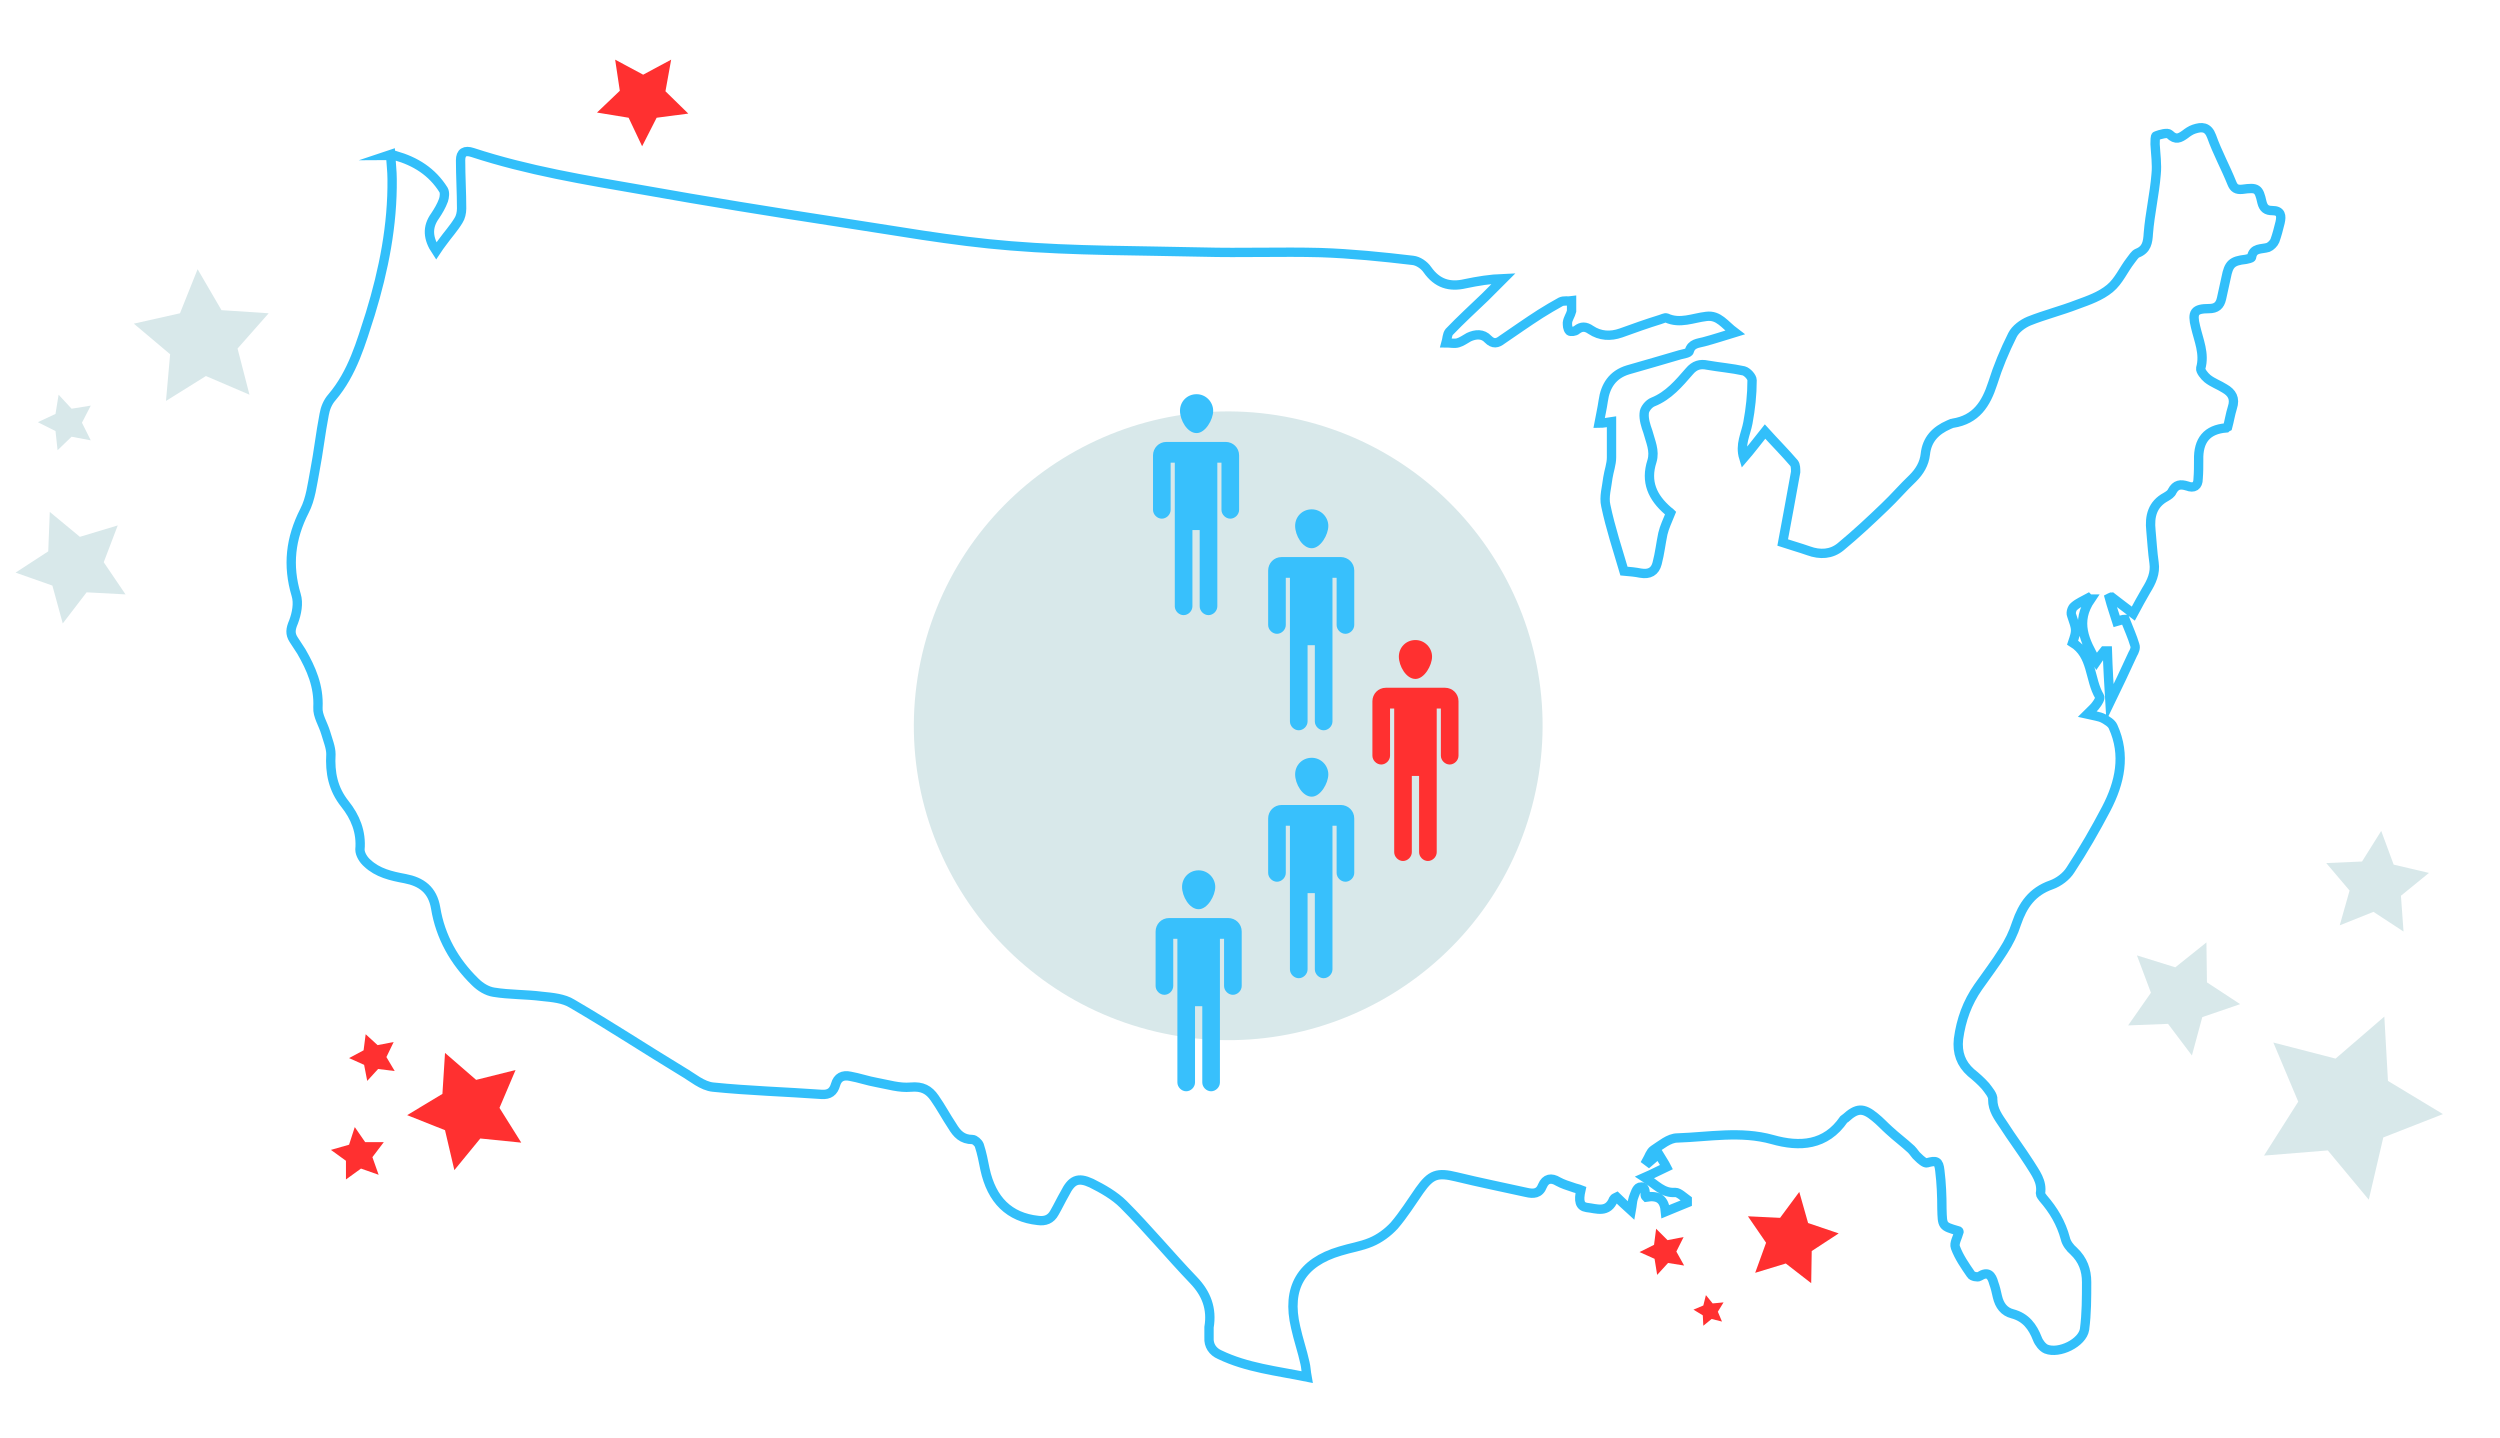
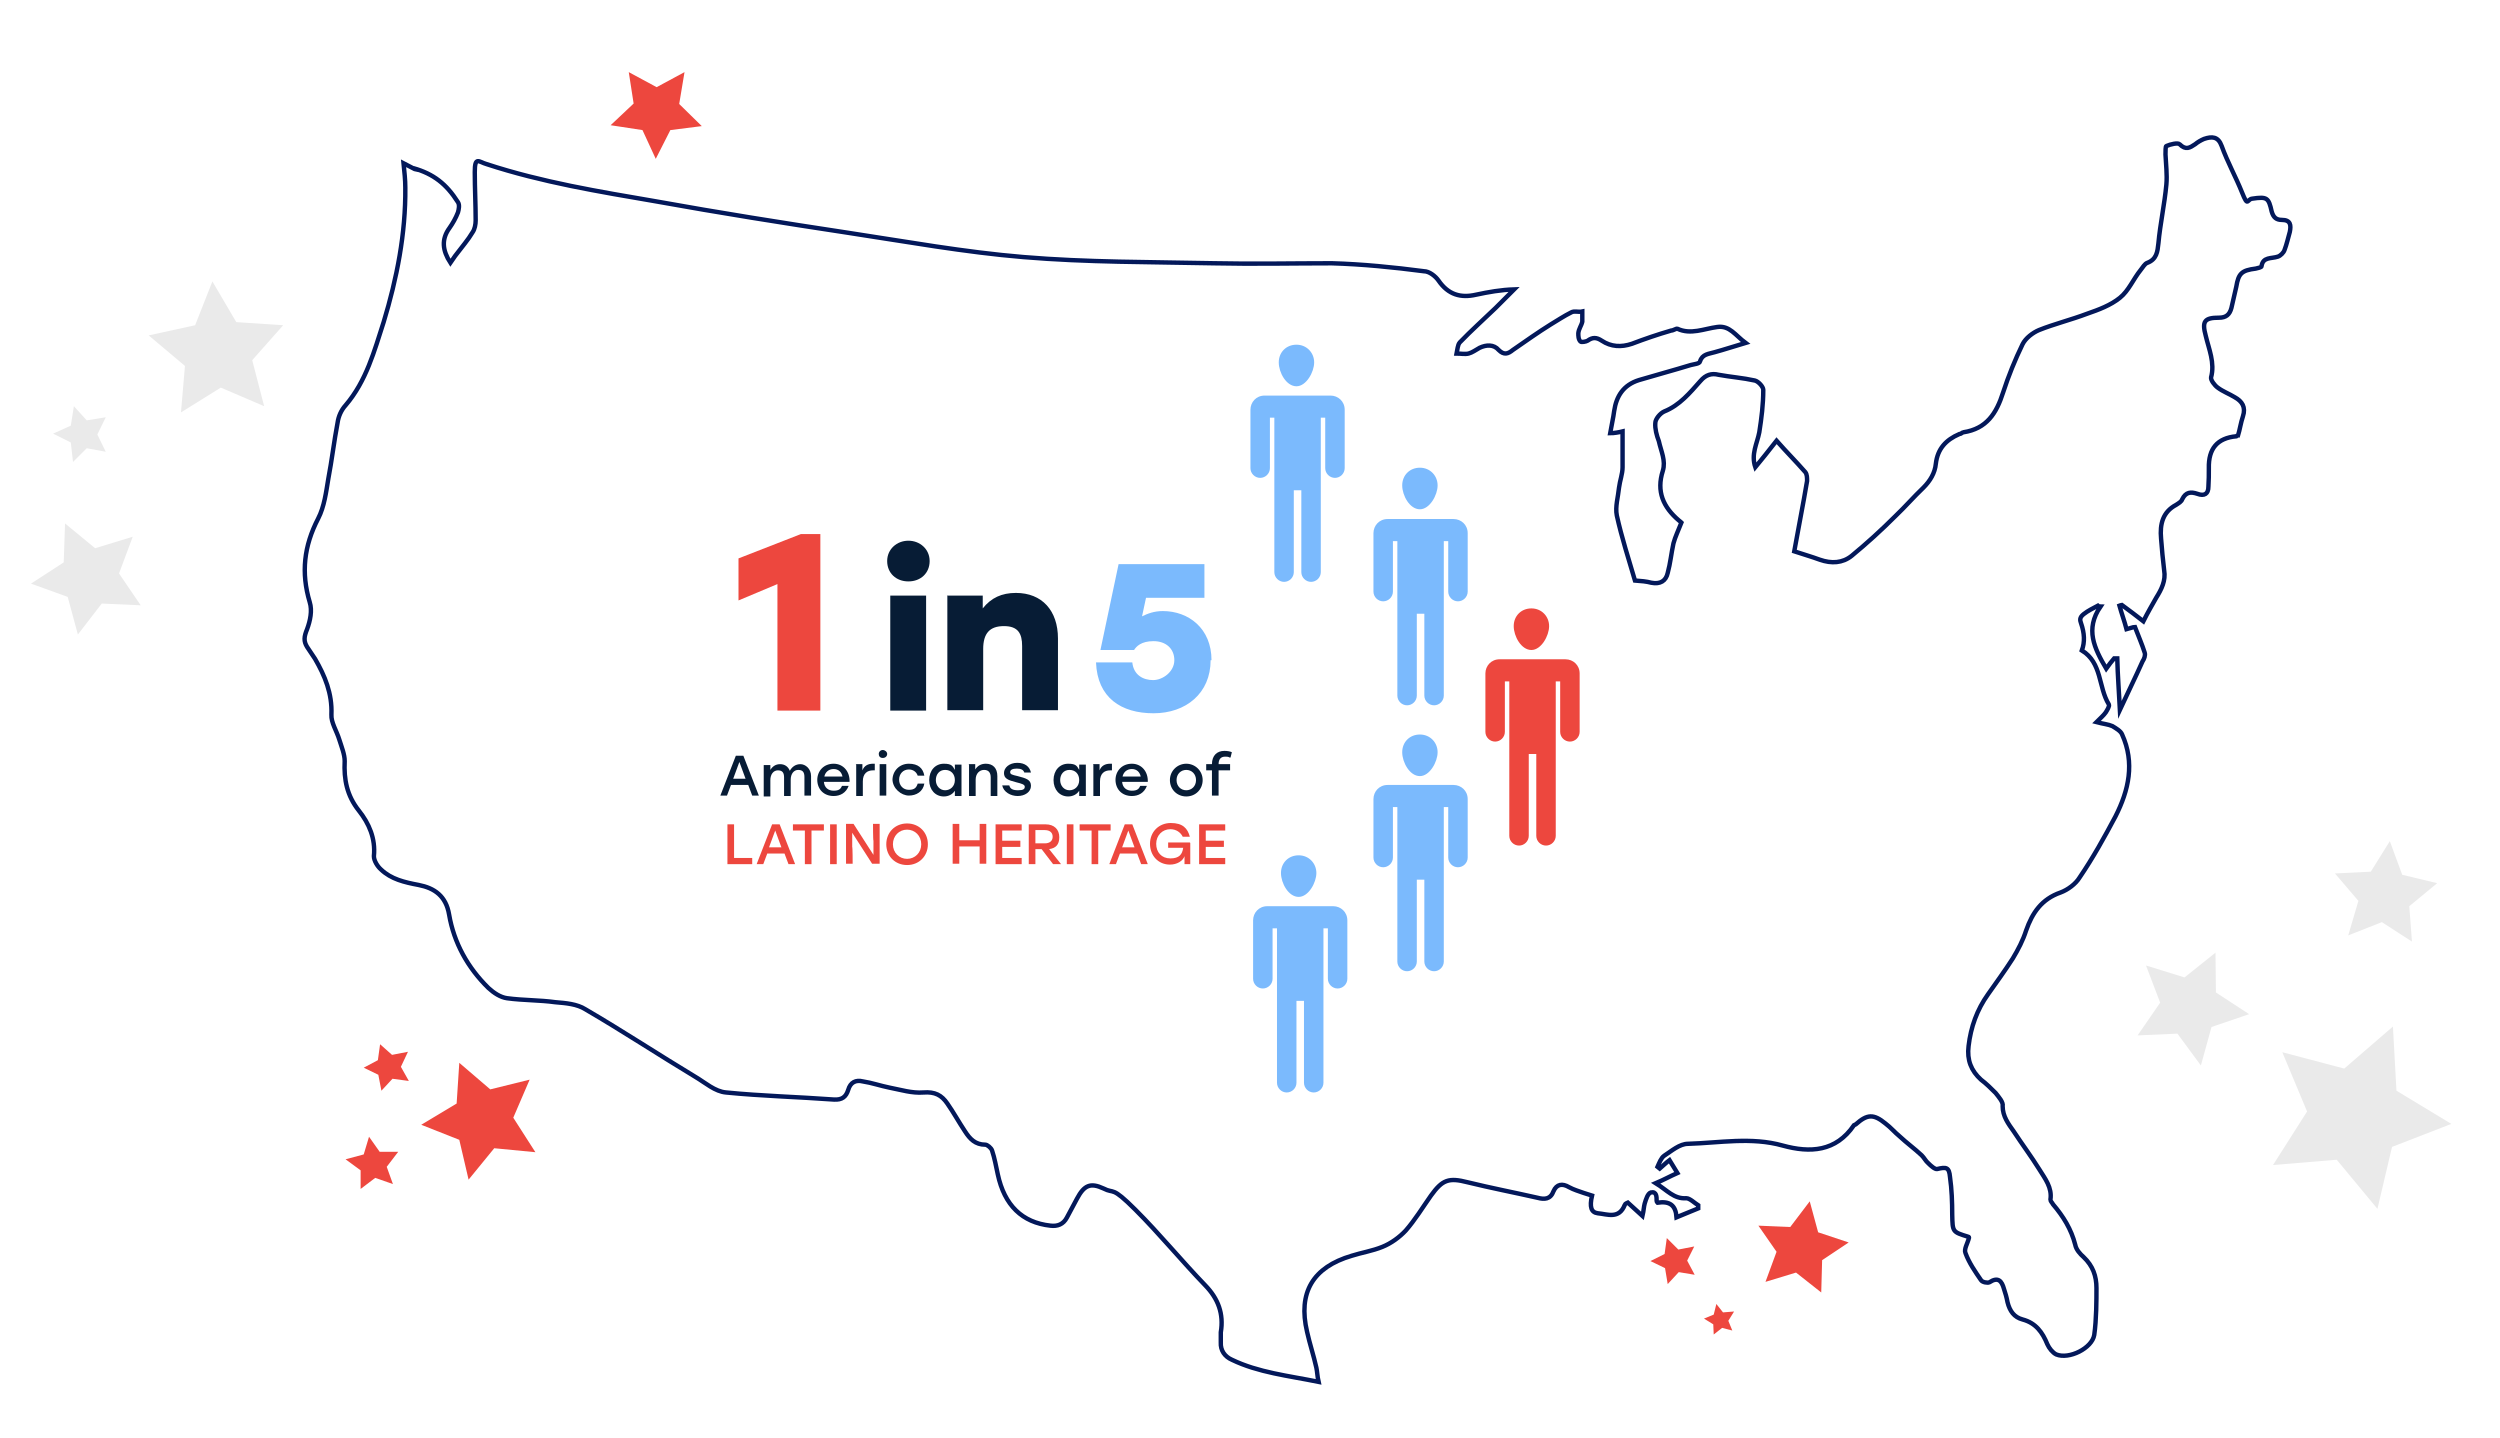
- <svg xmlns="http://www.w3.org/2000/svg" id="Layer_2" version="1.1" viewBox="0 0 482 277.1">
+ <svg xmlns="http://www.w3.org/2000/svg" id="Layer_2" version="1.1" viewBox="0 0 565 324.8">
  <defs>
    <style>
      .st0 {
-         fill: #38c0fc;
+         fill: #eaeaea;
      }

      .st1 {
-         fill: none;
-         stroke: #32bffa;
-         stroke-miterlimit: 10;
-         stroke-width: 1.8px;
+         isolation: isolate;
      }

      .st2 {
-         fill: #ff3030;
+         fill: #071c35;
      }

      .st3 {
-         fill: #d8e8ea;
+         fill: #7bbafd;
+       }
+ 
+       .st4 {
+         fill: #ed473e;
+       }
+ 
+       .st5 {
+         fill: none;
+         stroke: #03185a;
+         stroke-miterlimit: 10;
      }
    </style>
  </defs>
-   <g id="Layer_1-2">
-     <g>
-       <path class="st1" d="M74.7,30c.6,0,1.1-.2,1.5,0,3.9,1.1,7.1,3.1,9.3,6.6.3.5.2,1.4,0,2-.4,1.1-1,2.1-1.6,3-1.6,2.2-1.4,4.4.2,6.8.4-.6.8-1.2,1.2-1.7,1-1.4,2.2-2.7,3.1-4.2.4-.6.6-1.5.6-2.3,0-3.1-.2-6.2-.2-9.3,0-1.5.8-2,2.3-1.5,10.7,3.5,21.7,5.3,32.7,7.2,12.3,2.2,24.7,4.2,37.1,6.1,11.3,1.7,22.6,3.8,34,4.7,12.2,1,24.6.9,36.9,1.2,7.6.2,15.2-.1,22.8.1,5.9.2,11.9.8,17.8,1.5,1,.1,2.2.9,2.8,1.8,1.9,2.7,4.3,3.4,7.3,2.7,2.4-.5,4.8-.9,7.4-1-1.2,1.2-2.4,2.4-3.6,3.6-2.3,2.2-4.7,4.4-6.9,6.7-.4.5-.4,1.4-.6,2.1.8,0,1.6.2,2.3,0,.7-.2,1.4-.7,2.1-1.1,1.3-.6,2.7-.7,3.7.4,1,1,1.8.8,2.7.1,2.5-1.7,4.9-3.4,7.4-5,1.3-.8,2.6-1.6,3.9-2.3.6-.3,1.4-.1,2.1-.2,0,.7,0,1.4,0,2-.2.8-.7,1.4-.8,2.2,0,.5,0,1.2.4,1.6.2.2,1.1.1,1.4-.2.9-.7,1.7-.7,2.7,0,1.8,1.2,3.8,1.3,5.8.6,2.5-.9,5-1.8,7.6-2.6.4-.1.9-.4,1.2-.3,2.6,1.2,5.1,0,7.7-.3,2.4-.3,3.5,1.6,5.5,3.1-2.3.7-4.1,1.3-6,1.8-1.1.3-2.4.3-2.8,1.8-.1.4-1.1.5-1.8.7-3.3,1-6.6,1.9-10,2.9-3,.9-4.4,3.1-4.8,6-.2,1.4-.5,2.7-.8,4.3.8,0,1.7-.2,2.4-.3,0,2.3,0,4.6,0,6.9,0,1.3-.5,2.6-.7,3.9-.2,1.8-.8,3.7-.4,5.4.9,4.3,2.3,8.5,3.5,12.6,1.2.1,2.2.2,3.2.4,1.7.3,2.8-.3,3.2-1.9.5-1.9.7-3.8,1.1-5.7.3-1.3.9-2.5,1.5-4,0,0-.2-.2-.5-.4-3-2.6-4.4-5.6-3.1-9.6.6-2-.3-3.8-.8-5.7-.4-1.1-.8-2.4-.7-3.5,0-.8.9-1.9,1.7-2.2,3-1.2,5-3.6,7-5.9,1-1.2,2.1-1.5,3.5-1.2,2.3.4,4.7.6,7,1.1.7.2,1.6,1.2,1.6,1.8,0,2.8-.3,5.5-.8,8.2-.4,2.2-1.6,4.2-.8,6.8,1.3-1.5,2.5-3.1,4.1-5.1,1.9,2.1,3.8,4,5.6,6.1.3.4.3,1.1.3,1.7-.8,4.6-1.7,9.2-2.5,13.6,1.5.5,3.3,1,5,1.6,2.2.8,4.4.7,6.2-.8,2.9-2.4,5.7-5,8.5-7.7,1.9-1.8,3.5-3.7,5.4-5.5,1.3-1.3,2.2-2.8,2.4-4.6.3-2.9,2-4.6,4.5-5.7.3-.1.6-.3.8-.3,4.5-.7,6.4-3.7,7.7-7.7,1-3.2,2.3-6.3,3.8-9.3.6-1.2,2-2.2,3.2-2.7,3-1.2,6.2-2,9.3-3.2,2.2-.8,4.5-1.6,6.3-3.1,1.7-1.4,2.6-3.6,4-5.4.4-.5.8-1.2,1.3-1.4,1.8-.7,2-2.1,2.1-3.8.3-3.8,1.2-7.6,1.5-11.4.2-1.9-.1-3.9-.2-5.8,0-.6,0-1.6.2-1.6.8-.3,2.2-.7,2.6-.3,1.2,1.2,2,.7,3,0,.5-.4,1.1-.8,1.7-1,1.5-.5,2.7-.5,3.4,1.4,1.1,3.1,2.7,6,3.9,9,.4,1,.9,1.3,2,1.2,2.9-.4,3.2-.2,3.8,2.5.3,1.2.9,1.6,2,1.6,1.7,0,1.8,1,1.5,2.3-.3,1.2-.6,2.4-1,3.5-.2.5-.8,1.1-1.3,1.3-1.3.4-2.9,0-3.2,1.9,0,.2-.7.3-1.1.4-2.7.3-3.3.9-3.8,3.5-.3,1.4-.6,2.7-.9,4.1-.3,1.3-1,1.9-2.4,1.9-2.8,0-3.3.7-2.6,3.5.6,2.6,1.8,5.2,1,8-.1.5.7,1.5,1.3,2,1,.8,2.2,1.2,3.3,1.9,1.4.8,2.1,1.9,1.5,3.7-.4,1.3-.6,2.6-.9,3.7-.2.1-.3.2-.3.2-3.7.3-5.4,2.4-5.3,6.2,0,1.2,0,2.4-.1,3.6,0,1.4-.8,1.9-2.1,1.4-1.3-.4-2.2-.3-2.9,1-.2.5-.7.8-1.2,1.1-2.6,1.4-3.2,3.7-2.9,6.5.2,2.1.3,4.1.6,6.2.3,2-.5,3.7-1.5,5.3-.8,1.4-1.6,2.8-2.5,4.5-1.3-1-2.8-2.1-4.2-3.2-.1,0-.2.1-.4.2.4,1.5.9,2.9,1.4,4.5.7-.2,1.3-.4,1.6-.4.7,1.8,1.4,3.3,1.9,5,.2.5-.1,1.2-.4,1.7-1.4,3.1-2.9,6.2-4.4,9.3-.2-3.3-.4-6.6-.5-9.9-.2,0-.4,0-.6,0-.4.5-.9,1.1-1.5,2-2.3-3.9-4.1-7.6-1.1-12-.2,0-.4-.1-.5-.2-.9.5-1.9.9-2.7,1.6-.4.3-.7,1.2-.5,1.7,1,2.9,1,2.9.2,5.3,3.9,2.4,3.2,7.1,5.2,10.4.2.3-.3,1.1-.6,1.5-.4.6-.9,1-1.8,1.9,1.3.3,2.3.4,3.1.8.7.4,1.6.9,1.9,1.6,2.5,5.5,1.3,10.8-1.3,15.8-2.1,4-4.4,8-6.9,11.8-.8,1.3-2.3,2.4-3.7,2.9-3.7,1.3-5.5,3.9-6.7,7.4-.6,1.9-1.5,3.7-2.6,5.4-1.5,2.4-3.2,4.6-4.8,6.9-2.1,3-3.3,6.3-3.8,10-.3,2.7.5,4.8,2.4,6.5,1,.8,2,1.7,2.8,2.6.6.8,1.5,1.8,1.4,2.6,0,2,1.1,3.4,2.1,4.9,1.6,2.5,3.4,4.9,5,7.4,1.1,1.8,2.5,3.5,2.1,5.8,0,.3.3.6.5.9,2,2.3,3.5,4.8,4.3,7.8.2.9.9,1.8,1.6,2.4,1.8,1.7,2.5,3.7,2.5,6,0,3,0,6.1-.4,9.1-.4,2.6-4.9,4.8-7.4,3.8-.7-.3-1.4-1.2-1.7-2-.9-2.3-2.2-4.1-4.8-4.8-1.6-.4-2.5-1.6-2.9-3.3-.2-.9-.4-1.8-.7-2.6-.4-1.5-1.1-2.4-2.8-1.3-.3.2-1.4,0-1.6-.4-1.1-1.6-2.3-3.3-3-5.2-.3-.8.4-1.9.7-3,0,0,0-.2-.2-.2-3.1-.9-3-.9-3.1-4.3,0-2.4-.1-4.9-.4-7.3-.2-1.9-.7-2-2.5-1.5-.4.1-1.2-.6-1.7-1.1-.5-.4-.8-1-1.3-1.5-1.4-1.3-2.9-2.4-4.3-3.7-.9-.8-1.7-1.7-2.7-2.5-2.3-1.9-3.5-1.8-5.7.2,0,0-.2.1-.3.2-3.5,5.1-8.5,5.4-13.8,3.9-6.1-1.7-12.2-.5-18.3-.3-1.6,0-3.2,1.4-4.6,2.3-.6.4-.9,1.4-1.3,2.1l.4.3c.6-.5,1.2-1.1,1.9-1.6.6,1,1.2,1.9,1.5,2.5-1.5.7-2.6,1.3-4.2,2,2.2,1.4,3.5,3.1,5.9,2.9.7,0,1.6.9,2.3,1.4,0,.2,0,.4,0,.6-1.4.6-2.8,1.1-4.2,1.7-.2-2.3-1.3-3.2-3.7-2.8,0,0-.2-.2-.2-.3,0-.8,0-1.9-1.1-1.6-.6.2-.9,1.3-1.2,2.1-.2.6-.2,1.3-.4,2.4-1.2-1.1-2-1.8-2.8-2.6-.2.1-.5.2-.6.4-1.1,2.8-3.3,1.8-5.2,1.6-1.3-.2-1.6-1.2-1.1-3.4-.5-.2-1.1-.3-1.6-.5-.9-.3-1.9-.6-2.8-1.1-1.3-.8-2.4-.6-3,.8-.6,1.6-1.8,1.6-3.1,1.3-4.5-1-9-1.9-13.5-3-3.7-.9-4.9-.5-7.1,2.6-1.6,2.3-3.1,4.7-4.9,6.8-1.2,1.3-2.8,2.5-4.5,3.2-1.9.8-4,1.1-5.9,1.7-7.5,2.2-10.4,7.1-8.6,14.7.5,2.3,1.3,4.6,1.8,6.9.2.8.2,1.6.4,2.7-5.9-1.2-11.6-1.8-16.8-4.3-1.4-.6-2.2-1.8-2.1-3.3,0-.7,0-1.3,0-2,.6-3.6-.5-6.5-3-9.1-4.6-4.8-8.8-9.9-13.5-14.6-1.7-1.7-4-3-6.2-4.1-2.6-1.2-3.8-.6-5.1,2-.7,1.2-1.3,2.5-2,3.7-.7,1.3-1.8,1.7-3.2,1.5-5.5-.6-8.9-3.9-10.2-9.9-.3-1.5-.6-3.1-1.1-4.6-.2-.5-.9-1.1-1.3-1.1-2,0-3-1.1-3.9-2.6-1.2-1.8-2.2-3.7-3.4-5.4-1.1-1.6-2.4-2.3-4.6-2.1-2.2.2-4.4-.5-6.6-.9-1.7-.3-3.4-.9-5.1-1.2-1.4-.3-2.4.2-2.8,1.6-.4,1.4-1.2,2-2.7,1.9-7-.5-14-.7-20.9-1.4-2.1-.2-4-1.9-5.9-3-7.1-4.3-14.1-8.9-21.3-13.1-1.6-1-3.8-1.2-5.8-1.4-3.1-.4-6.2-.3-9.3-.8-1.3-.2-2.6-1-3.6-2-4-3.9-6.7-8.7-7.6-14.2-.6-3.6-2.8-5.1-5.9-5.7-2.7-.5-5.3-1.1-7.3-3-.7-.6-1.4-1.7-1.4-2.6.3-3.4-.9-6.3-2.9-8.8-2.3-2.9-2.9-6-2.7-9.6,0-1.3-.6-2.7-1-4.1-.5-1.7-1.6-3.3-1.5-4.9.2-4.1-1.3-7.5-3.2-10.8-.5-.8-1-1.5-1.5-2.3-.7-1.1-.6-2,0-3.4.6-1.6,1-3.6.5-5.2-1.7-5.7-1.1-10.9,1.6-16.2,1.2-2.3,1.5-5.1,2-7.7.7-3.6,1.1-7.3,1.8-10.9.2-1.2.7-2.4,1.5-3.3,4-4.7,5.6-10.5,7.4-16.1,2.6-8.5,4.3-17.1,4.2-26,0-1.5-.2-3-.3-4.7h0Z" />
-       <g>
-         <polygon class="st3" points="459.7 196 460.4 208.4 471 214.8 459.5 219.3 456.7 231.3 448.8 221.8 436.5 222.8 443.1 212.4 438.3 201 450.3 204.1 459.7 196" />
-         <polygon class="st3" points="412 184.2 419.4 186.5 425.4 181.7 425.5 189.4 431.9 193.6 424.6 196.1 422.6 203.5 418 197.4 410.3 197.7 414.7 191.4 412 184.2" />
-         <polygon class="st3" points="468.3 168.3 462.9 172.7 463.4 179.6 457.6 175.8 451.1 178.4 453 171.7 448.5 166.4 455.4 166.1 459.1 160.2 461.5 166.7 468.3 168.3" />
-       </g>
-       <g>
-         <polygon class="st3" points="9.6 98.7 15.4 103.5 22.7 101.3 20 108.4 24.2 114.6 16.7 114.2 12.1 120.2 10.1 112.9 3 110.4 9.3 106.3 9.6 98.7" />
-         <polygon class="st3" points="17.5 84.9 13.8 84.2 11.1 86.8 10.7 83.1 7.3 81.4 10.7 79.8 11.3 76.1 13.8 78.8 17.5 78.2 15.8 81.5 17.5 84.9" />
-         <polygon class="st3" points="38.1 51.9 42.7 59.8 51.8 60.4 45.8 67.2 48.1 76.1 39.7 72.5 32 77.3 32.8 68.3 25.8 62.4 34.7 60.4 38.1 51.9" />
-       </g>
-       <g>
-         <polygon class="st2" points="85.8 203 91.8 208.2 99.4 206.3 96.3 213.6 100.5 220.3 92.6 219.5 87.6 225.6 85.8 217.9 78.5 215 85.3 210.9 85.8 203" />
-         <polygon class="st2" points="75.9 200.9 74.5 203.8 76.1 206.5 72.9 206.1 70.8 208.4 70.2 205.3 67.3 204 70.1 202.5 70.5 199.4 72.8 201.5 75.9 200.9" />
-         <polygon class="st2" points="68.4 217.3 70.4 220.2 74 220.2 71.8 223.1 73 226.5 69.6 225.3 66.7 227.4 66.7 223.8 63.8 221.7 67.3 220.7 68.4 217.3" />
-       </g>
-       <g>
-         <polygon class="st2" points="337 234.5 343.2 234.8 346.9 229.8 348.6 235.8 354.5 237.8 349.3 241.2 349.2 247.4 344.3 243.6 338.4 245.4 340.5 239.6 337 234.5" />
-         <polygon class="st2" points="324.6 238.5 323.2 241.3 324.7 244 321.6 243.5 319.5 245.8 319 242.7 316.1 241.4 318.9 240 319.3 236.9 321.5 239.1 324.6 238.5" />
-         <polygon class="st2" points="328.9 249.7 330.2 251.3 332.3 251.1 331.2 252.9 332 254.8 330 254.3 328.4 255.6 328.3 253.6 326.5 252.5 328.4 251.7 328.9 249.7" />
-       </g>
-       <polygon class="st2" points="118.6 11.5 124 14.4 129.4 11.5 128.3 17.6 132.7 21.9 126.6 22.7 123.8 28.2 121.2 22.7 115.1 21.7 119.5 17.5 118.6 11.5" />
-     </g>
-   </g>
-   <circle class="st3" cx="236.7" cy="139.9" r="60.6" transform="translate(46.2 338.1) rotate(-76.7)" />
+   <path class="st5" d="M93.4,38c4.6,1.3,7.5,3.6,10.1,7.7.4.6.2,1.6,0,2.3-.5,1.3-1.2,2.5-1.9,3.5-1.9,2.6-1.6,5.1.2,7.9.5-.7.9-1.4,1.4-2,1.2-1.6,2.6-3.2,3.6-4.9.5-.7.7-1.8.7-2.7,0-3.6-.2-7.2-.2-10.9s.9-2.3,2.7-1.8c12.5,4.1,25.4,6.2,38.2,8.4,14.4,2.6,28.9,4.9,43.4,7.1,13.2,2,26.4,4.4,39.7,5.5,14.3,1.2,28.8,1.1,43.1,1.4,8.9.2,17.8,0,26.6,0,6.9.2,13.9.9,20.8,1.8,1.2,0,2.6,1.1,3.3,2.1,2.2,3.2,5,4,8.5,3.2,2.8-.6,5.6-1.1,8.6-1.2-1.4,1.4-2.8,2.8-4.2,4.2-2.7,2.6-5.5,5.1-8.1,7.8-.5.6-.5,1.6-.7,2.5.9,0,1.9.2,2.7,0,.8-.2,1.6-.8,2.5-1.3,1.5-.7,3.2-.8,4.3.5,1.2,1.2,2.1.9,3.2,0,2.9-2,5.7-4,8.6-5.8,1.5-.9,3-1.9,4.6-2.7.7-.4,1.6,0,2.5-.2v2.3c-.2.9-.8,1.6-.9,2.6,0,.6,0,1.4.5,1.9.2.2,1.3,0,1.6-.2,1.1-.8,2-.8,3.2,0,2.1,1.4,4.4,1.5,6.8.7,2.9-1.1,5.8-2.1,8.9-3,.5,0,1.1-.5,1.4-.4,3,1.4,6,0,9-.4,2.8-.4,4.1,1.9,6.4,3.6-2.7.8-4.8,1.5-7,2.1-1.3.4-2.8.4-3.3,2.1-.1.5-1.3.6-2.1.8-3.9,1.2-7.7,2.2-11.7,3.4-3.5,1.1-5.1,3.6-5.6,7-.2,1.6-.6,3.2-.9,5,.9,0,2-.2,2.8-.4v8.1c0,1.5-.6,3-.8,4.6-.2,2.1-.9,4.3-.5,6.3,1.1,5,2.7,9.9,4.1,14.7,1.4.1,2.6.2,3.7.5,2,.4,3.3-.4,3.7-2.2.6-2.2.8-4.4,1.3-6.7.4-1.5,1.1-2.9,1.8-4.7,0,0-.2-.2-.6-.5-3.5-3-5.1-6.5-3.6-11.2.7-2.3-.4-4.4-.9-6.7-.5-1.3-.9-2.8-.8-4.1,0-.9,1.1-2.2,2-2.6,3.5-1.4,5.8-4.2,8.2-6.9,1.2-1.4,2.5-1.8,4.1-1.4,2.7.5,5.5.7,8.2,1.3.8.2,1.9,1.4,1.9,2.1,0,3.3-.4,6.4-.9,9.6-.5,2.6-1.9,4.9-.9,7.9,1.5-1.8,2.9-3.6,4.8-6,2.2,2.5,4.4,4.7,6.5,7.1.4.5.4,1.3.4,2-.9,5.4-2,10.8-2.9,15.9,1.8.6,3.9,1.2,5.8,1.9,2.6.9,5.1.8,7.2-.9,3.4-2.8,6.7-5.8,9.9-9,2.2-2.1,4.1-4.3,6.3-6.4,1.5-1.5,2.6-3.3,2.8-5.4.4-3.4,2.3-5.4,5.3-6.7.4,0,.7-.4.9-.4,5.3-.8,7.5-4.3,9-9,1.2-3.7,2.7-7.4,4.4-10.9.7-1.4,2.3-2.6,3.7-3.2,3.5-1.4,7.2-2.3,10.9-3.7,2.6-.9,5.3-1.9,7.4-3.6,2-1.6,3-4.2,4.7-6.3.5-.6.9-1.4,1.5-1.6,2.1-.8,2.3-2.5,2.5-4.4.4-4.4,1.4-8.9,1.8-13.3.2-2.2-.1-4.6-.2-6.8,0-.7,0-1.9.2-1.9.9-.4,2.6-.8,3-.4,1.4,1.4,2.3.8,3.5,0,.6-.5,1.3-.9,2-1.2,1.8-.6,3.2-.6,4,1.6,1.3,3.6,3.2,7,4.6,10.5s1.1,1.5,2.3,1.4c3.4-.5,3.7-.2,4.4,2.9.4,1.4,1.1,1.9,2.3,1.9,2,0,2.1,1.2,1.8,2.7-.4,1.4-.7,2.8-1.2,4.1-.2.6-.9,1.3-1.5,1.5-1.5.5-3.4,0-3.7,2.2,0,.2-.8.4-1.3.5-3.2.4-3.9,1.1-4.4,4.1-.4,1.6-.7,3.2-1.1,4.8-.4,1.5-1.2,2.2-2.8,2.2-3.3,0-3.9.8-3,4.1.7,3,2.1,6.1,1.2,9.4-.1.6.8,1.8,1.5,2.3,1.2.9,2.6,1.4,3.9,2.2,1.6.9,2.5,2.2,1.8,4.3-.5,1.5-.7,3-1.1,4.3-.2,0-.4.2-.4.2-4.3.4-6.3,2.8-6.2,7.2,0,1.4,0,2.8-.1,4.2,0,1.6-.9,2.2-2.5,1.6-1.5-.5-2.6-.4-3.4,1.2-.2.6-.8.9-1.4,1.3-3,1.6-3.7,4.3-3.4,7.6.2,2.5.4,4.8.7,7.2.4,2.3-.6,4.3-1.8,6.2-.9,1.6-1.9,3.3-2.9,5.3-1.5-1.2-3.3-2.5-4.9-3.7-.1,0-.2.1-.5.2.5,1.8,1.1,3.4,1.6,5.3.8-.2,1.5-.5,1.9-.5.8,2.1,1.6,3.9,2.2,5.8.2.6-.1,1.4-.5,2-1.6,3.6-3.4,7.2-5.1,10.9-.2-3.9-.5-7.7-.6-11.6h-.7c-.5.6-1.1,1.3-1.8,2.3-2.7-4.6-4.8-8.9-1.3-14-.2,0-.5-.1-.6-.2-1.1.6-2.2,1.1-3.2,1.9s-.8,1.4-.6,2c.8,2.3.9,4.3.2,6.2,4.6,2.8,3.7,8.3,6.1,12.2.2.4-.4,1.3-.7,1.8-.5.7-1.1,1.2-2.1,2.2,1.5.4,2.7.5,3.6.9.8.5,1.9,1.1,2.2,1.9,2.9,6.4,1.5,12.6-1.5,18.5-2.5,4.7-5.1,9.4-8.1,13.8-.9,1.5-2.7,2.8-4.3,3.4-4.3,1.5-6.4,4.6-7.8,8.6-.7,2.2-1.8,4.3-3,6.3-1.8,2.8-3.7,5.4-5.6,8.1-2.5,3.5-3.9,7.4-4.4,11.7-.4,3.2.6,5.6,2.8,7.6,1.2.9,2.3,2,3.3,3,.7.9,1.8,2.1,1.6,3,0,2.3,1.3,4,2.5,5.7,1.9,2.9,4,5.7,5.8,8.6,1.3,2.1,2.9,4.1,2.5,6.8,0,.4.4.7.6,1.1,2.3,2.7,4.1,5.6,5,9.1.2,1.1,1.1,2.1,1.9,2.8,2.1,2,2.9,4.3,2.9,7s0,7.1-.5,10.6c-.5,3-5.7,5.6-8.6,4.4-.8-.4-1.6-1.4-2-2.3-1.1-2.7-2.6-4.8-5.6-5.6-1.9-.5-2.9-1.9-3.4-3.9-.2-1.1-.5-2.1-.8-3-.5-1.8-1.3-2.8-3.3-1.5-.4.2-1.6,0-1.9-.5-1.3-1.9-2.7-3.9-3.5-6.1-.4-.9.5-2.2.8-3.5,0,0,0-.2-.2-.2-3.6-1.1-3.5-1.1-3.6-5,0-2.8-.1-5.7-.5-8.5-.2-2.2-.8-2.3-2.9-1.8-.5.1-1.4-.7-2-1.3-.6-.5-.9-1.2-1.5-1.8-1.6-1.5-3.4-2.8-5-4.3-1.1-.9-2-2-3.2-2.9-2.7-2.2-4.1-2.1-6.7.2l-.4.2c-4.1,6-9.9,6.3-16.1,4.6-7.1-2-14.3-.6-21.4-.4-1.9,0-3.7,1.6-5.4,2.7-.7.5-1.1,1.6-1.5,2.5l.5.4c.7-.6,1.4-1.3,2.2-1.9.7,1.2,1.4,2.2,1.8,2.9-1.8.8-3,1.5-4.9,2.3,2.6,1.6,4.1,3.6,6.9,3.4.8,0,1.9,1.1,2.7,1.6v.7c-1.6.7-3.3,1.3-4.9,2-.2-2.7-1.5-3.7-4.3-3.3,0,0-.2-.2-.2-.4,0-.9,0-2.2-1.3-1.9-.7.2-1.1,1.5-1.4,2.5-.2.7-.2,1.5-.5,2.8-1.4-1.3-2.3-2.1-3.3-3-.2.1-.6.2-.7.5-1.3,3.3-3.9,2.1-6.1,1.9-1.5-.2-1.9-1.4-1.3-4-.6-.2-1.3-.4-1.9-.6-1.1-.4-2.2-.7-3.3-1.3-1.5-.9-2.8-.7-3.5.9-.7,1.9-2.1,1.9-3.6,1.5-5.3-1.2-10.5-2.2-15.8-3.5-4.3-1.1-5.7-.6-8.3,3-1.9,2.7-3.6,5.5-5.7,7.9-1.4,1.5-3.3,2.9-5.3,3.7-2.2.9-4.7,1.3-6.9,2-8.8,2.6-12.2,8.3-10.1,17.2.6,2.7,1.5,5.4,2.1,8.1.2.9.2,1.9.5,3.2-6.9-1.4-13.6-2.1-19.6-5-1.6-.7-2.6-2.1-2.5-3.9v-2.3c.7-4.2-.6-7.6-3.5-10.6-5.4-5.6-10.3-11.6-15.8-17.1s-4.7-3.5-7.2-4.8c-3-1.4-4.4-.7-6,2.3-.8,1.4-1.5,2.9-2.3,4.3-.8,1.5-2.1,2-3.7,1.8-6.4-.7-10.4-4.6-11.9-11.6-.4-1.8-.7-3.6-1.3-5.4-.2-.6-1.1-1.3-1.5-1.3-2.3,0-3.5-1.3-4.6-3-1.4-2.1-2.6-4.3-4-6.3-1.3-1.9-2.8-2.7-5.4-2.5-2.6.2-5.1-.6-7.7-1.1-2-.4-4-1.1-6-1.4-1.6-.4-2.8.2-3.3,1.9-.5,1.6-1.4,2.3-3.2,2.2-8.2-.6-16.4-.8-24.4-1.6-2.5-.2-4.7-2.2-6.9-3.5-8.3-5-16.5-10.4-24.9-15.3-1.9-1.2-4.4-1.4-6.8-1.6-3.6-.5-7.2-.4-10.9-.9-1.5-.2-3-1.2-4.2-2.3-4.7-4.6-7.8-10.2-8.9-16.6-.7-4.2-3.3-6-6.9-6.7-3.2-.6-6.2-1.3-8.5-3.5-.8-.7-1.6-2-1.6-3,.4-4-1.1-7.4-3.4-10.3-2.7-3.4-3.4-7-3.2-11.2,0-1.5-.7-3.2-1.2-4.8-.6-2-1.9-3.9-1.8-5.7.2-4.8-1.5-8.8-3.7-12.6-.6-.9-1.2-1.8-1.8-2.7-.8-1.3-.7-2.3,0-4,.7-1.9,1.2-4.2.6-6.1-2-6.7-1.3-12.7,1.9-18.9,1.4-2.7,1.8-6,2.3-9,.8-4.2,1.3-8.5,2.1-12.7.2-1.4.8-2.8,1.8-3.9,4.7-5.5,6.5-12.3,8.6-18.8,3-9.9,5-20,4.9-30.4,0-1.8-.2-3.5-.4-5.5h0l2.5,1.3.9.2" />
  <g>
-     <path class="st2" d="M278.7,132.6h-11.5c-1.5,0-2.6,1.2-2.6,2.6v10.5c0,.9.8,1.7,1.7,1.7s1.7-.8,1.7-1.7v-9.1h.8v27.7c0,.9.8,1.7,1.7,1.7h0c.9,0,1.7-.8,1.7-1.7v-14.7h1.4v14.7c0,.9.8,1.7,1.7,1.7h0c.9,0,1.7-.8,1.7-1.7v-27.7h.8v9.1c0,.9.8,1.7,1.7,1.7s1.7-.8,1.7-1.7v-10.5c0-1.5-1.2-2.6-2.6-2.6Z" />
-     <path class="st2" d="M272.9,130.9c1.7,0,3.2-2.6,3.2-4.3s-1.4-3.2-3.2-3.2-3.2,1.4-3.2,3.2,1.4,4.3,3.2,4.3Z" />
+     <polygon class="st0" points="540.8 232 541.6 246.5 554 254 540.6 259.2 537.3 273.2 528.1 262.1 513.7 263.3 521.4 251.2 515.8 237.8 529.8 241.5 540.8 232" />
+     <polygon class="st0" points="485 218.2 493.7 220.9 500.7 215.3 500.8 224.3 508.3 229.2 499.8 232.1 497.4 240.8 492.1 233.6 483.1 234 488.2 226.6 485 218.2" />
+     <polygon class="st0" points="550.8 199.6 544.5 204.8 545.1 212.8 538.3 208.4 530.7 211.4 533 203.6 527.7 197.4 535.8 197 540.1 190.1 542.9 197.7 550.8 199.6" />
  </g>
  <g>
-     <path class="st0" d="M258.6,107.4h-11.5c-1.5,0-2.6,1.2-2.6,2.6v10.5c0,.9.8,1.7,1.7,1.7s1.7-.8,1.7-1.7v-9.1h.8v27.7c0,.9.8,1.7,1.7,1.7h0c.9,0,1.7-.8,1.7-1.7v-14.7h1.4v14.7c0,.9.8,1.7,1.7,1.7h0c.9,0,1.7-.8,1.7-1.7v-27.7h.8v9.1c0,.9.8,1.7,1.7,1.7s1.7-.8,1.7-1.7v-10.5c0-1.5-1.2-2.6-2.6-2.6Z" />
-     <path class="st0" d="M252.9,105.7c1.7,0,3.2-2.6,3.2-4.3s-1.4-3.2-3.2-3.2-3.2,1.4-3.2,3.2,1.4,4.3,3.2,4.3Z" />
+     <polygon class="st0" points="14.7 118.3 21.5 123.9 30 121.3 26.9 129.6 31.8 136.8 23 136.4 17.6 143.4 15.3 134.9 7 131.9 14.4 127.1 14.7 118.3" />
+     <polygon class="st0" points="23.9 102.1 19.6 101.3 16.5 104.4 16 100 12 98 16 96.2 16.7 91.8 19.6 95 23.9 94.3 22 98.2 23.9 102.1" />
+     <polygon class="st0" points="48 63.6 53.4 72.8 64 73.5 57 81.4 59.7 91.8 49.9 87.6 40.9 93.2 41.8 82.7 33.6 75.8 44.1 73.5 48 63.6" />
  </g>
  <g>
-     <path class="st0" d="M236.4,85.2h-11.5c-1.5,0-2.6,1.2-2.6,2.6v10.5c0,.9.8,1.7,1.7,1.7s1.7-.8,1.7-1.7v-9.1h.8v27.7c0,.9.8,1.7,1.7,1.7h0c.9,0,1.7-.8,1.7-1.7v-14.7h1.4v14.7c0,.9.8,1.7,1.7,1.7h0c.9,0,1.7-.8,1.7-1.7v-27.7h.8v9.1c0,.9.8,1.7,1.7,1.7s1.7-.8,1.7-1.7v-10.5c0-1.5-1.2-2.6-2.6-2.6Z" />
-     <path class="st0" d="M230.7,83.5c1.7,0,3.2-2.6,3.2-4.3s-1.4-3.2-3.2-3.2-3.2,1.4-3.2,3.2,1.4,4.3,3.2,4.3Z" />
+     <polygon class="st4" points="103.8 240.2 110.8 246.2 119.7 244 116 252.6 121 260.4 111.7 259.5 105.9 266.6 103.8 257.6 95.2 254.2 103.2 249.4 103.8 240.2" />
+     <polygon class="st4" points="92.2 237.7 90.6 241.1 92.4 244.3 88.7 243.8 86.2 246.5 85.5 242.9 82.2 241.3 85.4 239.6 85.9 236 88.6 238.4 92.2 237.7" />
+     <polygon class="st4" points="83.4 256.9 85.8 260.3 90 260.3 87.4 263.7 88.8 267.6 84.8 266.2 81.5 268.7 81.5 264.5 78.1 262 82.2 260.9 83.4 256.9" />
  </g>
  <g>
-     <path class="st0" d="M258.6,155.2h-11.5c-1.5,0-2.6,1.2-2.6,2.6v10.5c0,.9.8,1.7,1.7,1.7s1.7-.8,1.7-1.7v-9.1h.8v27.7c0,.9.8,1.7,1.7,1.7h0c.9,0,1.7-.8,1.7-1.7v-14.7h1.4v14.7c0,.9.8,1.7,1.7,1.7h0c.9,0,1.7-.8,1.7-1.7v-27.7h.8v9.1c0,.9.8,1.7,1.7,1.7s1.7-.8,1.7-1.7v-10.5c0-1.5-1.2-2.6-2.6-2.6Z" />
-     <path class="st0" d="M252.9,153.6c1.7,0,3.2-2.6,3.2-4.3s-1.4-3.2-3.2-3.2-3.2,1.4-3.2,3.2,1.4,4.3,3.2,4.3Z" />
+     <polygon class="st4" points="397.4 277 404.6 277.3 409 271.5 410.9 278.5 417.8 280.8 411.8 284.8 411.6 292.1 405.9 287.6 399 289.7 401.5 282.9 397.4 277" />
+     <polygon class="st4" points="382.9 281.7 381.3 284.9 383 288.1 379.4 287.5 376.9 290.2 376.3 286.6 373 285 376.2 283.4 376.7 279.8 379.3 282.4 382.9 281.7" />
+     <polygon class="st4" points="387.9 294.7 389.4 296.6 391.9 296.4 390.6 298.5 391.5 300.7 389.2 300.1 387.3 301.6 387.2 299.3 385.1 298 387.3 297.1 387.9 294.7" />
+   </g>
+   <polygon class="st4" points="142.1 16.3 148.4 19.7 154.7 16.3 153.5 23.5 158.6 28.5 151.5 29.4 148.2 35.9 145.2 29.4 138 28.3 143.2 23.4 142.1 16.3" />
+   <g>
+     <path class="st4" d="M353.3,149h-14.4c-1.9,0-3.2,1.5-3.2,3.2v13.2c0,1.2,1,2.2,2.2,2.2s2.2-1,2.2-2.2v-11.4h1v34.9c0,1.2,1,2.2,2.2,2.2h0c1.2,0,2.2-1,2.2-2.2v-18.5h1.7v18.5c0,1.2,1,2.2,2.2,2.2h0c1.2,0,2.2-1,2.2-2.2v-34.9h1v11.4c0,1.2,1,2.2,2.2,2.2s2.2-1,2.2-2.2v-13.2c0-1.9-1.5-3.2-3.2-3.2h.1-.1Z" />
+     <path class="st4" d="M346.1,146.9c2.2,0,4-3.2,4-5.4s-1.7-4-4-4-4,1.7-4,4,1.7,5.4,4,5.4Z" />
  </g>
  <g>
-     <path class="st0" d="M236.9,177h-11.5c-1.5,0-2.6,1.2-2.6,2.6v10.5c0,.9.8,1.7,1.7,1.7s1.7-.8,1.7-1.7v-9.1h.8v27.7c0,.9.8,1.7,1.7,1.7h0c.9,0,1.7-.8,1.7-1.7v-14.7h1.4v14.7c0,.9.8,1.7,1.7,1.7h0c.9,0,1.7-.8,1.7-1.7v-27.7h.8v9.1c0,.9.8,1.7,1.7,1.7s1.7-.8,1.7-1.7v-10.5c0-1.5-1.2-2.6-2.6-2.6Z" />
-     <path class="st0" d="M231.1,175.3c1.7,0,3.2-2.6,3.2-4.3s-1.4-3.2-3.2-3.2-3.2,1.4-3.2,3.2,1.4,4.3,3.2,4.3Z" />
+     <path class="st3" d="M328,117.3h-14.4c-1.9,0-3.2,1.5-3.2,3.2v13.2c0,1.2,1,2.2,2.2,2.2s2.2-1,2.2-2.2v-11.4h1v34.9c0,1.2,1,2.2,2.2,2.2h0c1.2,0,2.2-1,2.2-2.2v-18.5h1.7v18.5c0,1.2,1,2.2,2.2,2.2h0c1.2,0,2.2-1,2.2-2.2v-34.9h1v11.4c0,1.2,1,2.2,2.2,2.2s2.2-1,2.2-2.2v-13.2c0-1.9-1.5-3.2-3.2-3.2h.1s-.1,0-.1,0Z" />
+     <path class="st3" d="M320.9,115.1c2.2,0,4-3.2,4-5.4s-1.7-4-4-4-4,1.7-4,4,1.7,5.4,4,5.4h0Z" />
  </g>
+   <g>
+     <path class="st3" d="M300.2,89.4h-14.4c-1.9,0-3.2,1.5-3.2,3.2v13.2c0,1.2,1,2.2,2.2,2.2s2.2-1,2.2-2.2v-11.4h1v34.9c0,1.2,1,2.2,2.2,2.2h0c1.2,0,2.2-1,2.2-2.2v-18.5h1.7v18.5c0,1.2,1,2.2,2.2,2.2h0c1.2,0,2.2-1,2.2-2.2v-34.9h1v11.4c0,1.2,1,2.2,2.2,2.2s2.2-1,2.2-2.2v-13.2c0-1.9-1.5-3.2-3.2-3.2h.1-.1Z" />
+     <path class="st3" d="M293,87.3c2.2,0,4-3.2,4-5.4s-1.7-4-4-4-4,1.7-4,4,1.7,5.4,4,5.4Z" />
+   </g>
+   <g>
+     <path class="st3" d="M328,177.4h-14.4c-1.9,0-3.2,1.5-3.2,3.2v13.2c0,1.2,1,2.2,2.2,2.2s2.2-1,2.2-2.2v-11.4h1v34.9c0,1.2,1,2.2,2.2,2.2h0c1.2,0,2.2-1,2.2-2.2v-18.5h1.7v18.5c0,1.2,1,2.2,2.2,2.2h0c1.2,0,2.2-1,2.2-2.2v-34.9h1v11.4c0,1.2,1,2.2,2.2,2.2s2.2-1,2.2-2.2v-13.2c0-1.9-1.5-3.2-3.2-3.2h.1-.1Z" />
+     <path class="st3" d="M320.9,175.4c2.2,0,4-3.2,4-5.4s-1.7-4-4-4-4,1.7-4,4,1.7,5.4,4,5.4h0Z" />
+   </g>
+   <g>
+     <path class="st3" d="M300.8,204.8h-14.4c-1.9,0-3.2,1.5-3.2,3.2v13.2c0,1.2,1,2.2,2.2,2.2s2.2-1,2.2-2.2v-11.4h1v34.9c0,1.2,1,2.2,2.2,2.2h0c1.2,0,2.2-1,2.2-2.2v-18.5h1.7v18.5c0,1.2,1,2.2,2.2,2.2h0c1.2,0,2.2-1,2.2-2.2v-34.9h1v11.4c0,1.2,1,2.2,2.2,2.2s2.2-1,2.2-2.2v-13.2c0-1.9-1.5-3.2-3.2-3.2h.1-.1Z" />
+     <path class="st3" d="M293.5,202.7c2.2,0,4-3.2,4-5.4s-1.7-4-4-4-4,1.7-4,4,1.7,5.4,4,5.4Z" />
+   </g>
+   <g class="st1">
+     <path class="st4" d="M185.4,160.6h-9.7v-28.6l-8.8,3.7v-9.5l14.1-5.5h4.4v39.9h0Z" />
+   </g>
+   <g>
+     <path class="st2" d="M210.1,126.8c0,2.7-2,4.6-4.8,4.6s-4.8-1.9-4.8-4.6,2.2-4.6,4.8-4.6,4.8,1.9,4.8,4.6ZM201.2,134.6h8.1v26h-8.1v-26Z" />
+     <path class="st2" d="M214,134.6h8.1v2.9c1.9-2.4,4.3-3.5,7.5-3.5,5.9,0,9.5,4,9.5,10.3v16.2h-8.1v-14.5c0-2.8-.9-4.5-4.1-4.5s-4.7,1.6-4.7,5.2v13.8h-8.1v-26,.2Z" />
+   </g>
+   <path class="st3" d="M273.6,149.2c0,7.5-5.6,12-12.9,12s-12.7-3.5-13-11.5h8.2c.3,2.9,2.5,4,4.7,4s4.8-1.9,4.8-4.5-1.9-4.3-4.7-4.3-3.9,1.2-4.4,2h-7.6l4.1-19.4h19.4v7.6h-13.2l-.9,4.2c1.2-.6,2.7-1.2,4.7-1.2,5.8,0,11,3.9,11,11.1h-.1Z" />
+   <path class="st2" d="M166.1,170.8h1.9l3.5,9h-1.5l-.9-2.4h-3.9l-.9,2.4h-1.5l3.5-9ZM168.5,176l-1.4-3.8-1.4,3.8h2.9Z" />
+   <path class="st2" d="M183.3,175.2v4.6h-1.5v-4.2c0-1.1-.4-1.6-1.4-1.6s-1.7.9-1.7,2.2v3.7s-1.5,0-1.5,0v-4.2c0-1.1-.4-1.6-1.4-1.6s-1.7.9-1.7,2.2v3.7h-1.5v-7.1h1.5v1.1c.5-.8,1.2-1.3,2.2-1.3s1.8.5,2.2,1.5c.5-.9,1.3-1.5,2.4-1.5s2.4,1,2.4,2.7Z" />
+   <path class="st2" d="M184.7,176.3c0-2.1,1.5-3.7,3.7-3.7s3.7,1.8,3.6,4.1h-5.8c.1,1.3,1,2,2.2,2s1.6-.4,1.9-1.1h1.5c-.6,1.6-1.9,2.3-3.4,2.3-2.2,0-3.7-1.5-3.7-3.7ZM190.4,175.5c-.2-1-.9-1.7-2-1.7s-1.9.7-2.1,1.7h4.1Z" />
+   <path class="st2" d="M193.4,172.7h1.5v1.4c.4-1,1.2-1.5,2.4-1.5s.3,0,.4,0v1.5c-.1,0-.2,0-.4,0-1.3,0-2.3.7-2.3,2.5v3.3h-1.5v-7.1Z" />
+   <path class="st2" d="M200.5,170.4c0,.5-.4.9-1,.9s-.9-.4-.9-.9.4-.9.9-.9,1,.4,1,.9ZM198.8,172.7h1.5v7.1h-1.5v-7.1Z" />
+   <path class="st2" d="M201.7,176.3c0-2.1,1.6-3.7,3.7-3.7s3.2,1,3.5,2.7h-1.5c-.3-.9-1.1-1.4-2-1.4-1.3,0-2.2,1-2.2,2.3s.9,2.3,2.2,2.3,1.7-.5,2-1.4h1.5c-.3,1.8-1.8,2.7-3.5,2.7s-3.7-1.6-3.7-3.7Z" />
+   <path class="st2" d="M210,176.3c0-2.2,1.4-3.7,3.3-3.7s2,.6,2.5,1.4v-1.2h1.5v7.1h-1.5v-1.2c-.5.8-1.4,1.3-2.5,1.3-1.9,0-3.3-1.5-3.3-3.7ZM215.8,176.3c0-1.4-.9-2.3-2.2-2.3s-2.1,1-2.1,2.3.9,2.3,2.1,2.3,2.2-.9,2.2-2.3Z" />
+   <path class="st2" d="M218.9,172.7h1.5v1.2c.5-.8,1.3-1.3,2.4-1.3,1.6,0,2.6,1,2.6,2.8v4.5h-1.5v-4.2c0-1.1-.5-1.7-1.5-1.7s-1.9.8-1.9,2.2v3.7h-1.5v-7.1Z" />
+   <path class="st2" d="M226.6,177.5h1.5c.2.8.8,1.1,2,1.1s1.5-.3,1.5-.8-.7-.7-1.9-1c-2-.5-2.8-.9-2.8-2.1s1.2-2.3,3-2.3,2.8.9,3.1,2.2h-1.5c-.2-.6-.7-.9-1.7-.9s-1.5.3-1.5.8.4.6,1.7.9c1.9.5,3,.8,3,2.2s-1.4,2.3-3,2.3-3.2-.9-3.5-2.4Z" />
+   <path class="st2" d="M238.1,176.3c0-2.2,1.4-3.7,3.3-3.7s2,.6,2.5,1.4v-1.2h1.5v7.1h-1.5v-1.2c-.5.8-1.4,1.3-2.5,1.3-1.9,0-3.3-1.5-3.3-3.7ZM243.9,176.3c0-1.4-.9-2.3-2.2-2.3s-2.1,1-2.1,2.3.9,2.3,2.1,2.3,2.2-.9,2.2-2.3Z" />
+   <path class="st2" d="M247,172.7h1.5v1.4c.4-1,1.2-1.5,2.4-1.5s.3,0,.4,0v1.5c-.1,0-.2,0-.4,0-1.3,0-2.3.7-2.3,2.5v3.3h-1.5v-7.1Z" />
+   <path class="st2" d="M252.1,176.3c0-2.1,1.5-3.7,3.7-3.7s3.7,1.8,3.6,4.1h-5.8c.1,1.3,1,2,2.2,2s1.6-.4,1.9-1.1h1.5c-.6,1.6-1.9,2.3-3.4,2.3-2.2,0-3.7-1.5-3.7-3.7ZM257.8,175.5c-.2-1-.9-1.7-2-1.7s-1.9.7-2.1,1.7h4.1Z" />
+   <path class="st2" d="M271.8,176.3c0,2.1-1.6,3.7-3.7,3.7s-3.7-1.6-3.7-3.7,1.7-3.7,3.7-3.7,3.7,1.6,3.7,3.7ZM265.9,176.3c0,1.4,1,2.3,2.2,2.3s2.2-.9,2.2-2.3-1-2.3-2.2-2.3-2.2.9-2.2,2.3Z" />
+   <path class="st2" d="M276.8,169.7c.5,0,1.2.1,1.6.3l-.3,1.2h-.2c-.3-.2-.7-.2-1-.2-1,0-1.5.6-1.5,1.7h0s2.6,0,2.6,0v1.4h-2.6v5.7h-1.5v-5.7h-1.3v-1.4h1.3c0-2,1.2-3,2.8-3Z" />
+   <path class="st4" d="M165.9,193.9h4.1v1.4h-5.6v-9h1.5v7.6Z" />
+   <path class="st4" d="M174.3,186.3h1.9l3.5,9h-1.5l-.9-2.4h-3.9l-.9,2.4h-1.5l3.5-9ZM176.6,191.5l-1.4-3.8-1.4,3.8h2.9Z" />
+   <path class="st4" d="M186.2,187.7h-2.8v7.6h-1.5v-7.6h-2.7v-1.4h7v1.4Z" />
+   <path class="st4" d="M187.6,186.3h1.5v9h-1.5v-9Z" />
+   <path class="st4" d="M197.4,193.2v-3.2c-.1,0-.1-3.8-.1-3.8h1.5v9h-1.7l-4.5-7v3.2c.1,0,.1,3.8.1,3.8h-1.5v-9h1.7l4.5,7Z" />
+   <path class="st4" d="M209.7,190.8c0,2.7-2,4.7-4.7,4.7s-4.7-2-4.7-4.7,2-4.7,4.7-4.7,4.7,2,4.7,4.7ZM201.8,190.8c0,1.9,1.4,3.3,3.2,3.3s3.2-1.4,3.2-3.3-1.4-3.3-3.2-3.3-3.2,1.4-3.2,3.3Z" />
+   <path class="st4" d="M221.4,191.3h-4.6v3.9h-1.5v-9h1.5v3.7h4.6v-3.7h1.5v9h-1.5v-3.9Z" />
+   <path class="st4" d="M230.9,187.7h-4.4v2.3h4.1v1.4h-4.1v2.5h4.4v1.4h-5.9v-9h5.9v1.4Z" />
+   <path class="st4" d="M232.6,186.3h3.7c2,0,3.1,1.2,3.1,2.9s-.8,2.5-2.3,2.7l2.7,3.4h-1.8l-2.6-3.4h-1.4v3.4h-1.5v-9ZM236.1,190.6c1.2,0,1.8-.6,1.8-1.5s-.6-1.5-1.8-1.5h-2.1v3h2.1Z" />
+   <path class="st4" d="M241.1,186.3h1.5v9h-1.5v-9Z" />
+   <path class="st4" d="M251,187.7h-2.8v7.6h-1.5v-7.6h-2.7v-1.4h7v1.4Z" />
+   <path class="st4" d="M254,186.3h1.9l3.5,9h-1.5l-.9-2.4h-3.9l-.9,2.4h-1.5l3.5-9ZM256.4,191.5l-1.4-3.8-1.4,3.8h2.9Z" />
+   <path class="st4" d="M269,190.5v4.8h-1.3v-1.8c-.4,1.1-1.7,1.9-3.3,1.9-2.6,0-4.5-2-4.5-4.7s2-4.7,4.7-4.7,3.8,1.2,4.3,3.1h-1.6c-.5-1-1.5-1.7-2.8-1.7-1.8,0-3.2,1.4-3.2,3.3s1.2,3.3,3.2,3.3,2.7-.9,2.9-2.4h-3.4v-1.2h4.9Z" />
+   <path class="st4" d="M276.9,187.7h-4.4v2.3h4.1v1.4h-4.1v2.5h4.4v1.4h-5.9v-9h5.9v1.4Z" />
</svg>
